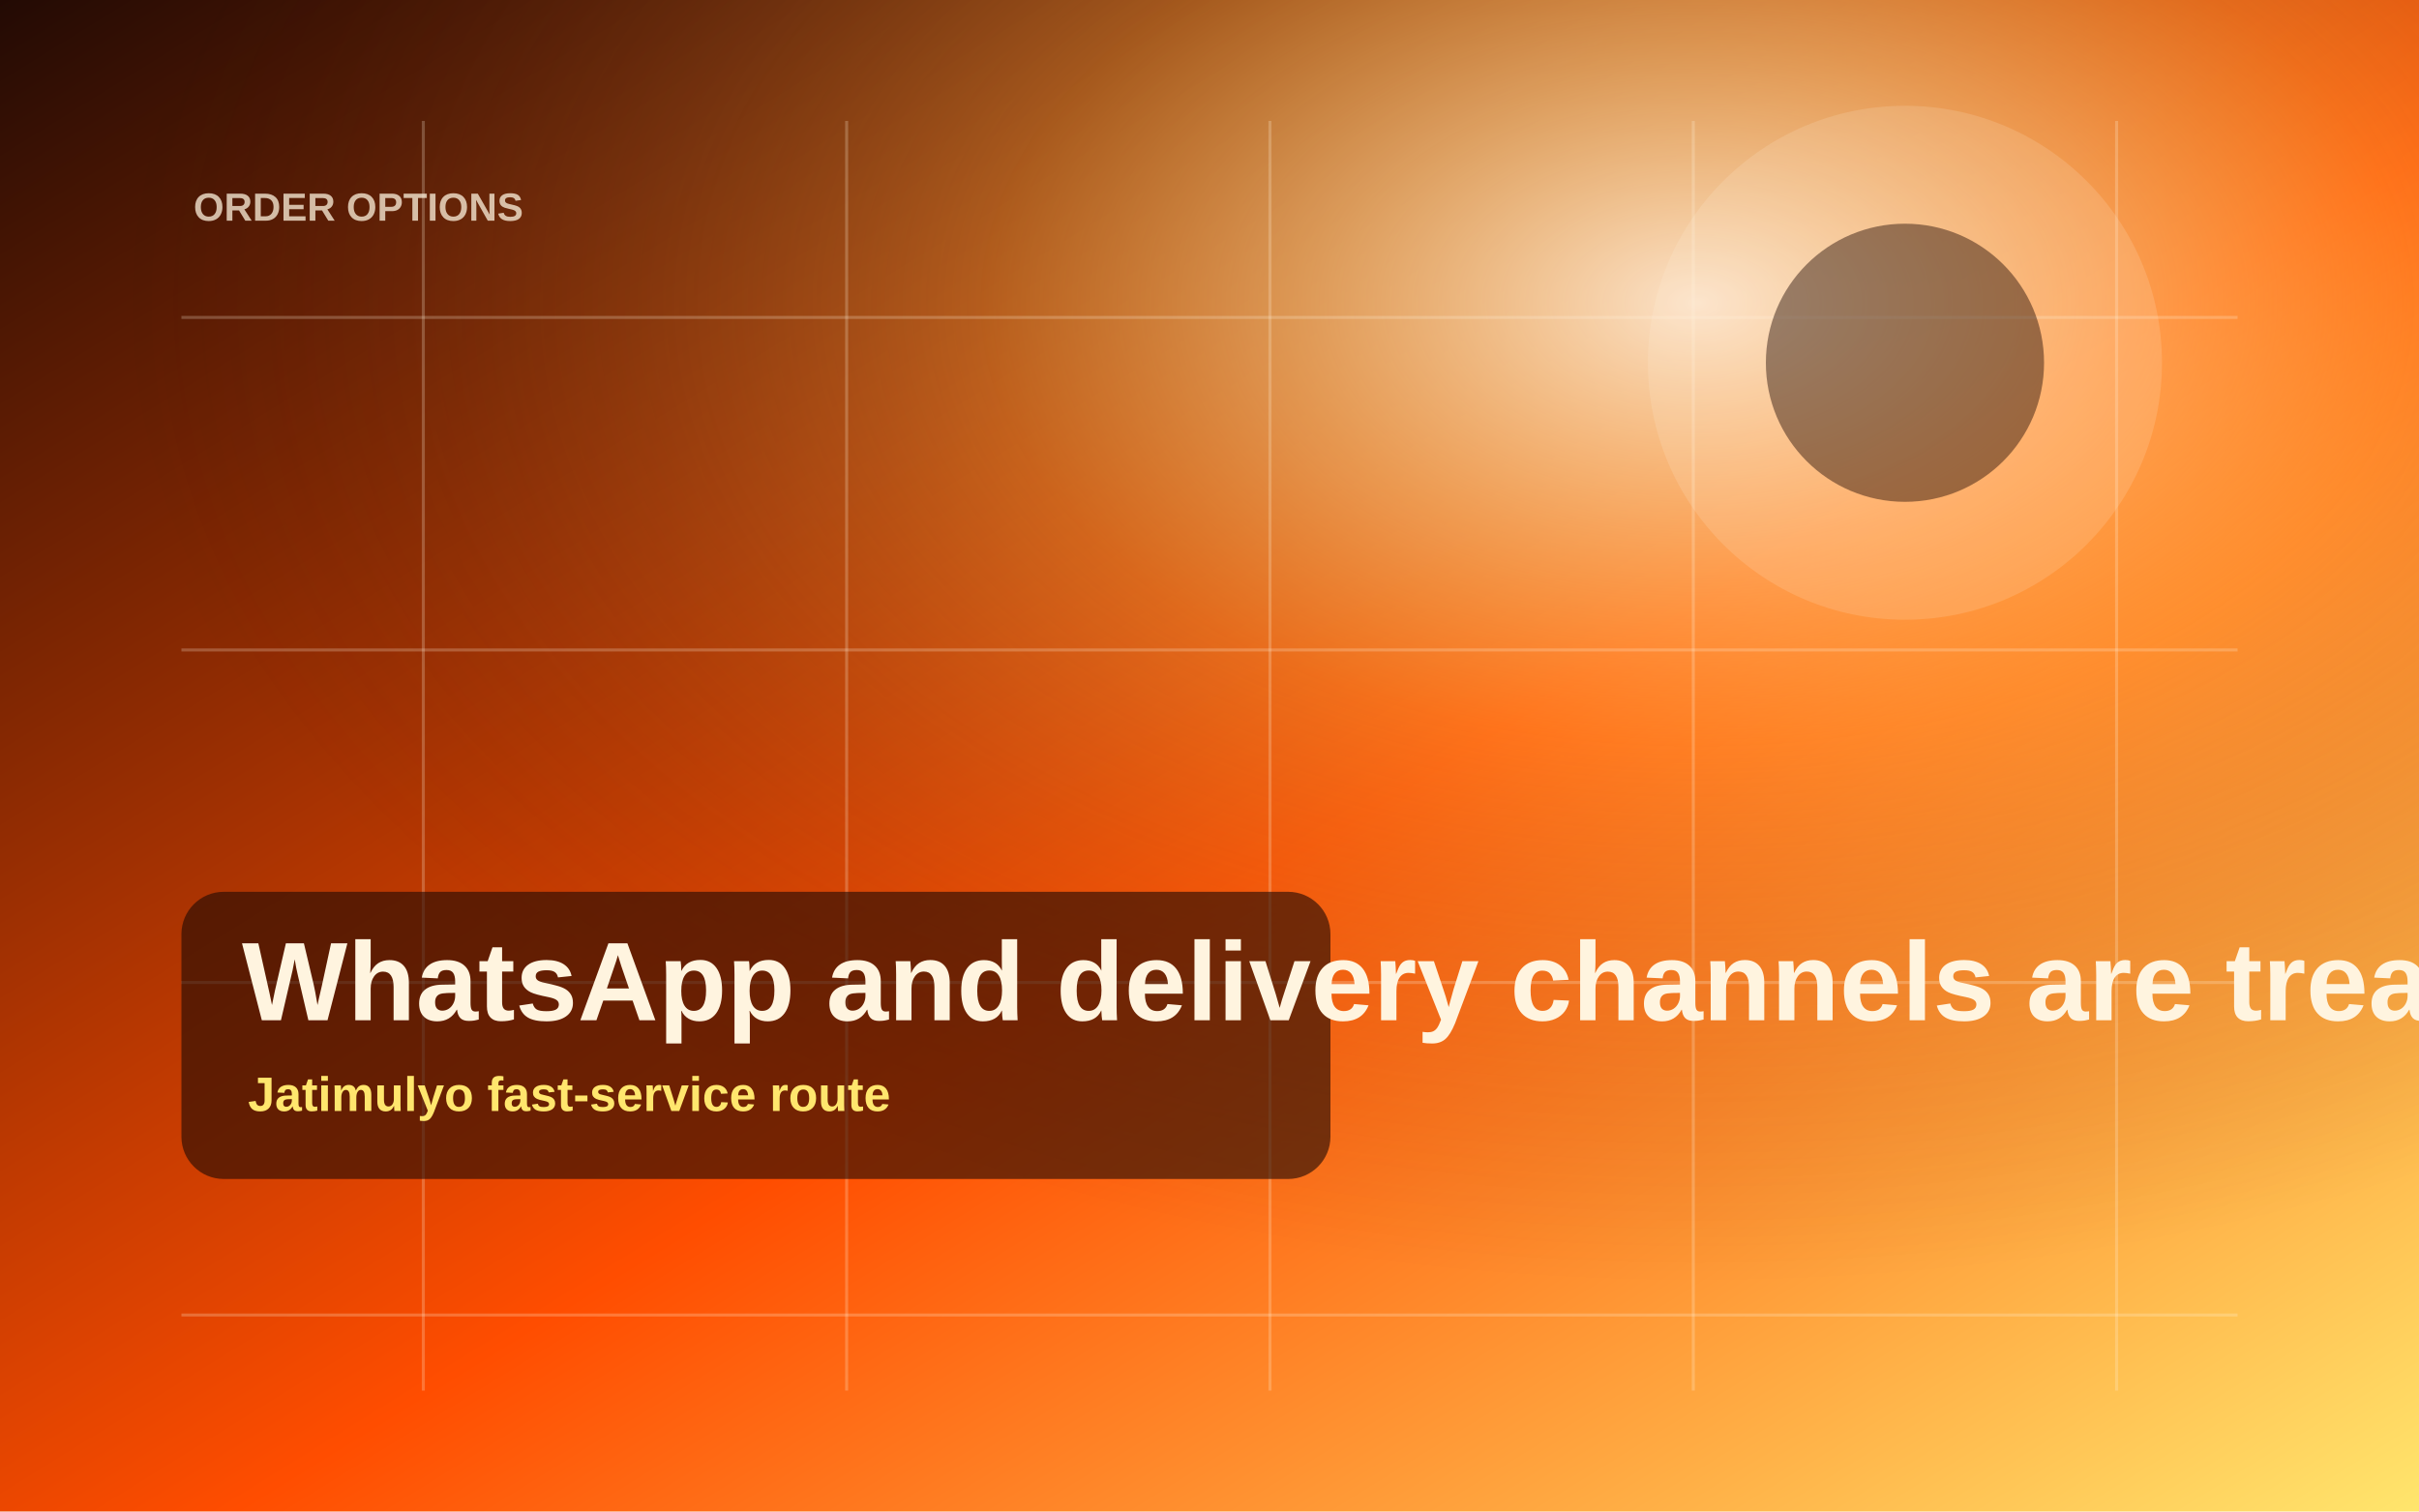
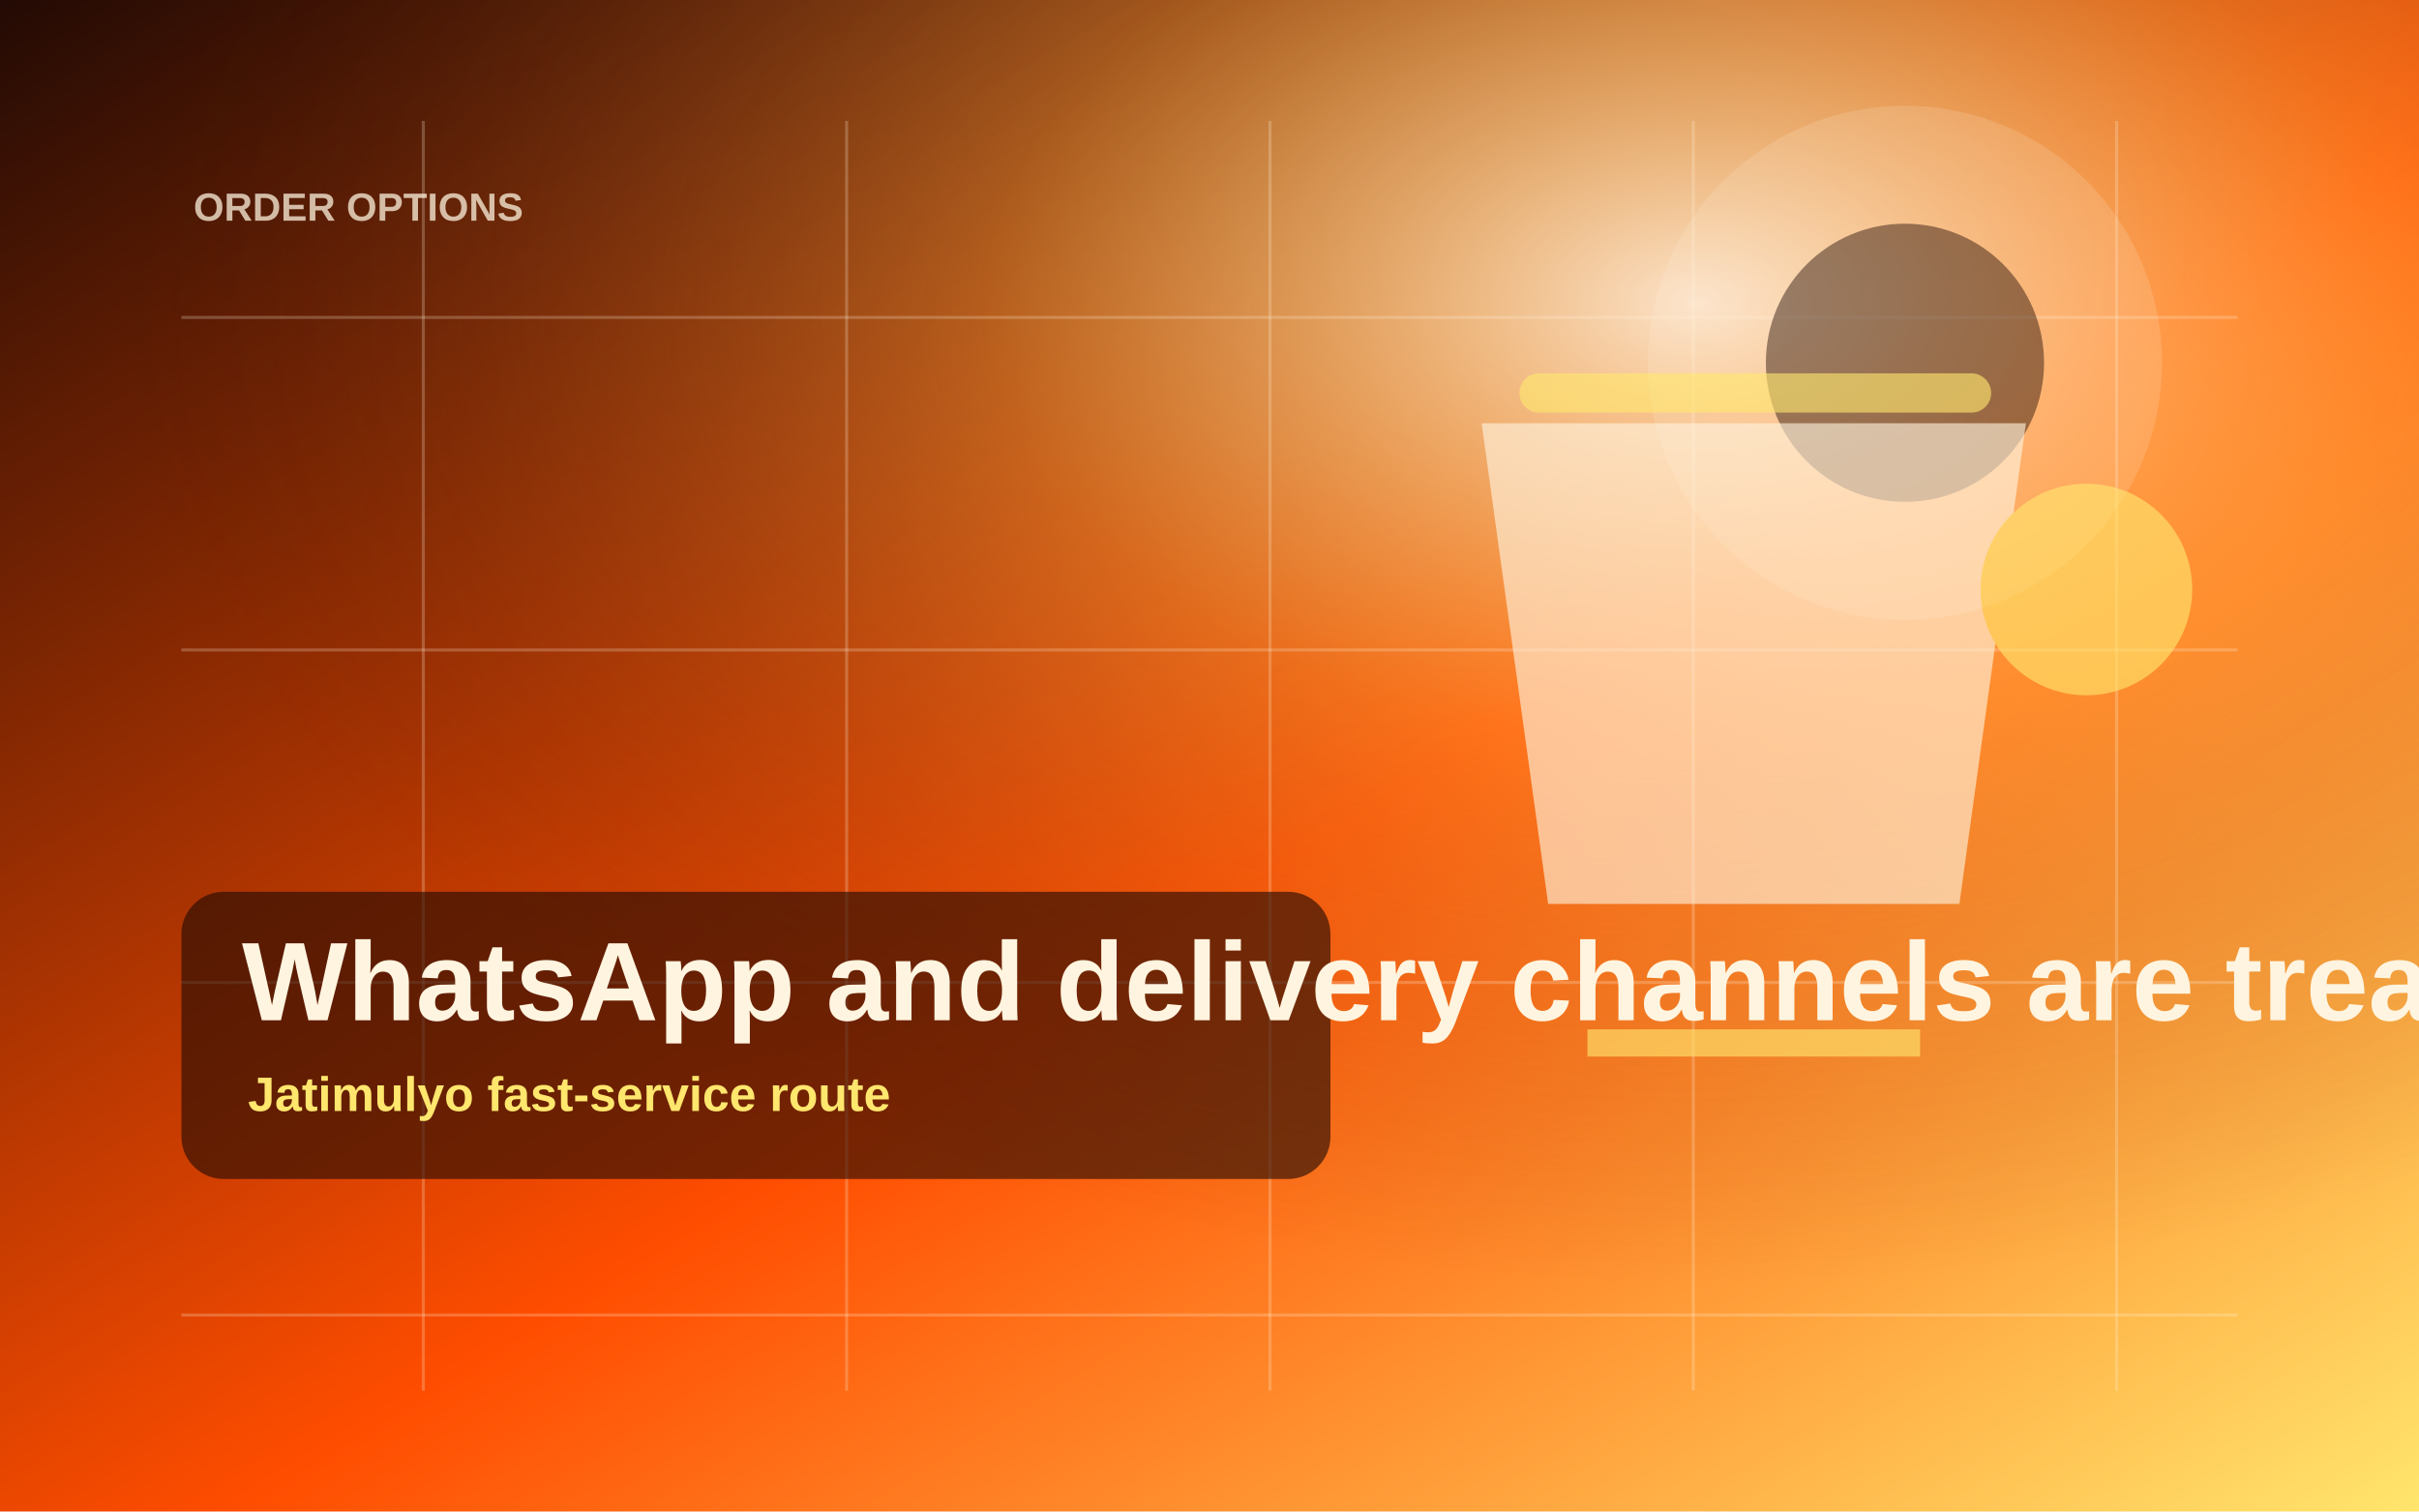
<svg xmlns="http://www.w3.org/2000/svg" width="1600" height="1000" viewBox="0 0 1600 1000" role="img" aria-label="WhatsApp and delivery channels are treated as primary conversion buttons.">
  <defs>
    <linearGradient id="bg" x1="0" x2="1" y1="0" y2="1">
      <stop offset="0" stop-color="#220a04" />
      <stop offset="0.55" stop-color="#ff4d00" />
      <stop offset="1" stop-color="#ffe66d" />
    </linearGradient>
    <radialGradient id="glow" cx="70%" cy="20%" r="65%">
      <stop offset="0" stop-color="#fff4df" stop-opacity=".9" />
      <stop offset=".45" stop-color="#ffe66d" stop-opacity=".25" />
      <stop offset="1" stop-color="#220a04" stop-opacity="0" />
    </radialGradient>
  </defs>
  <rect width="1600" height="1000" fill="url(#bg)" />
  <rect width="1600" height="1000" fill="url(#glow)" />
  <g fill="none" stroke="#fff4df" stroke-opacity=".24" stroke-width="2">
    <path d="M120 210 H1480 M120 430 H1480 M120 650 H1480 M120 870 H1480" />
    <path d="M280 80 V920 M560 80 V920 M840 80 V920 M1120 80 V920 M1400 80 V920" />
  </g>
  <circle cx="1260" cy="240" r="170" fill="#fff4df" opacity=".16" />
  <circle cx="1260" cy="240" r="92" fill="#220a04" opacity=".45" />
+   <g opacity=".62">
+     <path d="M980 280h360l-44 318H1024z" fill="#fff4df" />
+     <path d="M1018 260h286" stroke="#ffe66d" stroke-width="26" stroke-linecap="round" />
+     <path d="M1050 690h220" stroke="#ffe66d" stroke-width="18" />
+     <circle cx="1380" cy="390" r="70" fill="#ffe66d" />
+   </g>
  <rect x="120" y="590" width="760" height="190" rx="28" fill="#220a04" opacity=".62" />
  <text x="160" y="675" font-family="Arial, Helvetica, sans-serif" font-size="74" font-weight="900" fill="#fff4df">WhatsApp and delivery channels are treated as primary conversion buttons.</text>
  <text x="164" y="735" font-family="Arial, Helvetica, sans-serif" font-size="32" font-weight="700" fill="#ffe66d">Jatimulyo fast-service route</text>
  <text x="128" y="146" font-family="Arial, Helvetica, sans-serif" font-size="26" font-weight="800" fill="#fff4df" opacity=".74">ORDER OPTIONS</text>
</svg>
